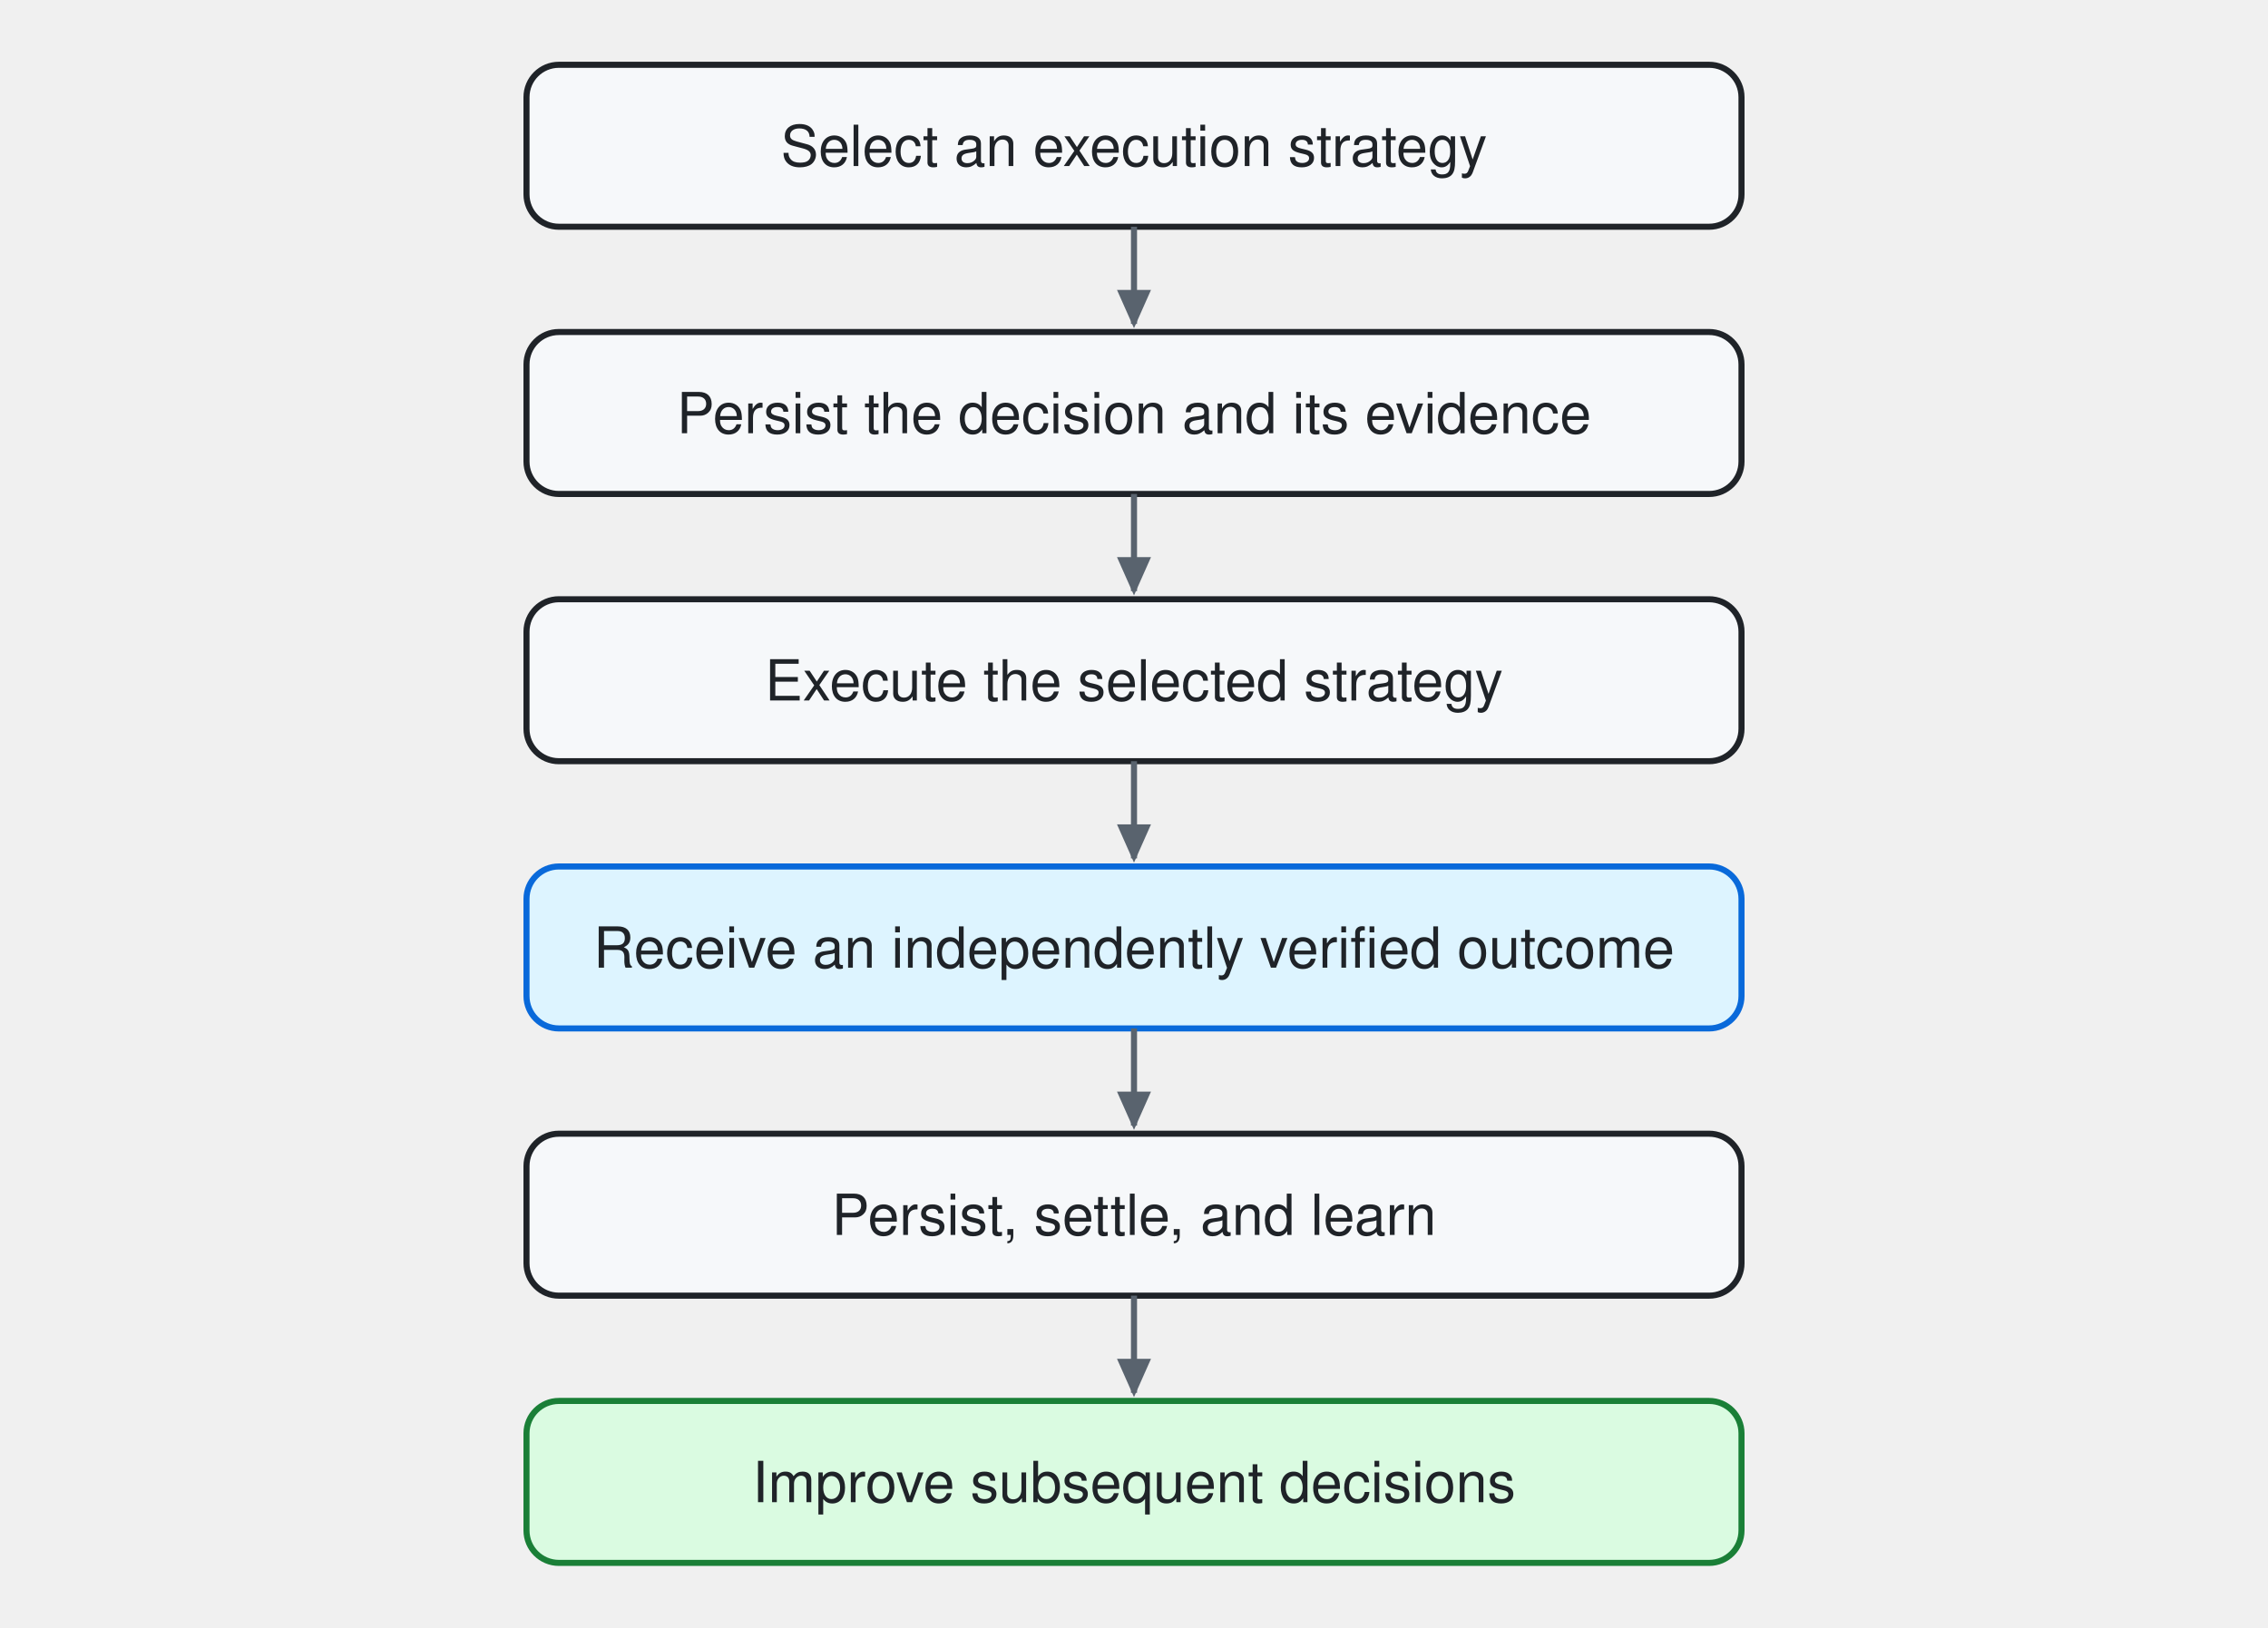
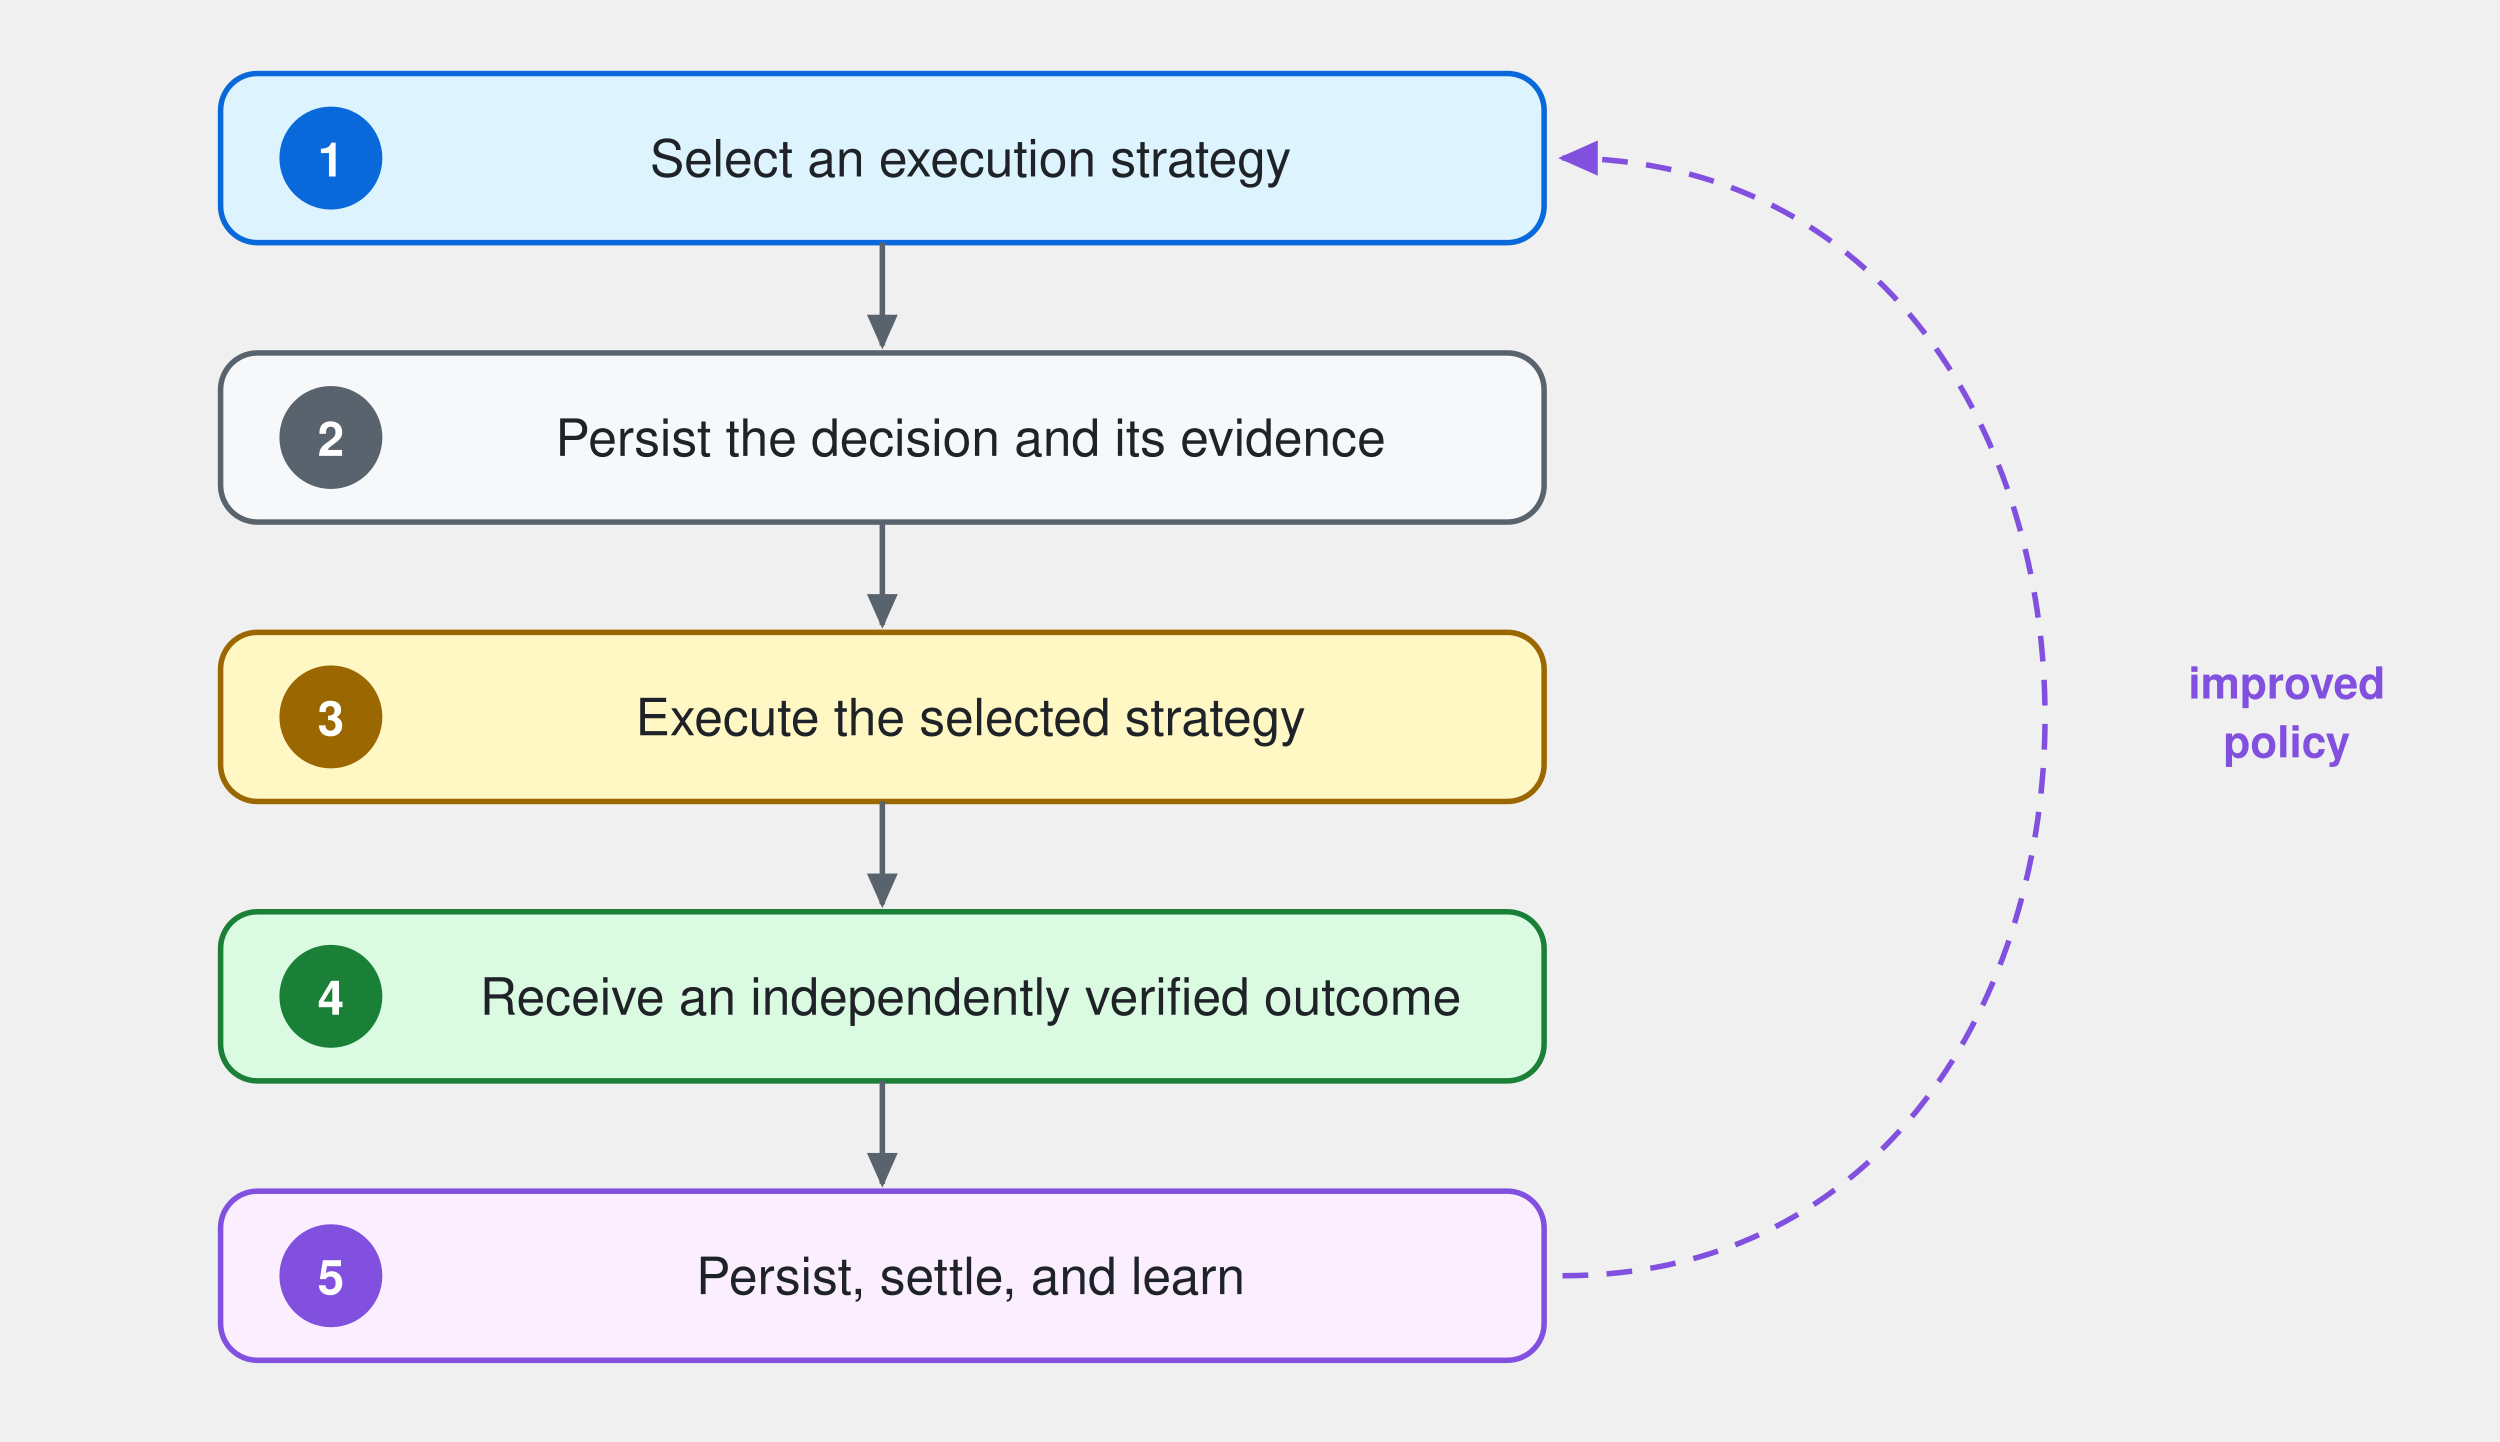
- <svg xmlns="http://www.w3.org/2000/svg" width="560" height="402" viewBox="0 0 560 402" role="img" aria-label="Thompson decision and learning flow">
+ <svg xmlns="http://www.w3.org/2000/svg" width="680" height="392" viewBox="0 0 680 392" role="img" aria-label="Thompson adaptive loop: select, persist, execute, verify, learn, with improved policy feeding back">
  <defs>
-     <marker id="arrow" viewBox="0 0 10 10" refX="8" refY="5" markerWidth="7" markerHeight="7" orient="auto-start-reverse">
+     <marker id="flow" viewBox="0 0 10 10" refX="8" refY="5" markerWidth="7" markerHeight="7" orient="auto-start-reverse">
      <path d="M 0 1 L 9 5 L 0 9 z" fill="#59636e" />
    </marker>
+     <marker id="loop" viewBox="0 0 10 10" refX="8" refY="5" markerWidth="8" markerHeight="8" orient="auto-start-reverse">
+       <path d="M 0 1 L 9 5 L 0 9 z" fill="#8250df" />
+     </marker>
  </defs>
-   <g font-family="-apple-system, BlinkMacSystemFont, 'Segoe UI', Helvetica, Arial, sans-serif" font-size="14">
-     <rect x="130" y="16" width="300" height="40" rx="8" fill="#f6f8fa" stroke="#1f2328" stroke-width="1.5" />
-     <text x="280" y="41" text-anchor="middle" fill="#1f2328">Select an execution strategy</text>
-     <line x1="280" y1="56" x2="280" y2="80" stroke="#59636e" stroke-width="1.5" marker-end="url(#arrow)" />
-     <rect x="130" y="82" width="300" height="40" rx="8" fill="#f6f8fa" stroke="#1f2328" stroke-width="1.5" />
-     <text x="280" y="107" text-anchor="middle" fill="#1f2328">Persist the decision and its evidence</text>
-     <line x1="280" y1="122" x2="280" y2="146" stroke="#59636e" stroke-width="1.5" marker-end="url(#arrow)" />
-     <rect x="130" y="148" width="300" height="40" rx="8" fill="#f6f8fa" stroke="#1f2328" stroke-width="1.5" />
-     <text x="280" y="173" text-anchor="middle" fill="#1f2328">Execute the selected strategy</text>
-     <line x1="280" y1="188" x2="280" y2="212" stroke="#59636e" stroke-width="1.5" marker-end="url(#arrow)" />
-     <rect x="130" y="214" width="300" height="40" rx="8" fill="#ddf4ff" stroke="#0969da" stroke-width="1.5" />
-     <text x="280" y="239" text-anchor="middle" fill="#1f2328">Receive an independently verified outcome</text>
-     <line x1="280" y1="254" x2="280" y2="278" stroke="#59636e" stroke-width="1.5" marker-end="url(#arrow)" />
-     <rect x="130" y="280" width="300" height="40" rx="8" fill="#f6f8fa" stroke="#1f2328" stroke-width="1.5" />
-     <text x="280" y="305" text-anchor="middle" fill="#1f2328">Persist, settle, and learn</text>
-     <line x1="280" y1="320" x2="280" y2="344" stroke="#59636e" stroke-width="1.5" marker-end="url(#arrow)" />
-     <rect x="130" y="346" width="300" height="40" rx="8" fill="#dafbe1" stroke="#1a7f37" stroke-width="1.5" />
-     <text x="280" y="371" text-anchor="middle" fill="#1f2328">Improve subsequent decisions</text>
+   <g font-family="-apple-system, BlinkMacSystemFont, 'Segoe UI', Helvetica, Arial, sans-serif">
+     <rect x="60" y="20" width="360" height="46" rx="10" fill="#ddf4ff" stroke="#0969da" stroke-width="1.5" />
+     <circle cx="90" cy="43" r="14" fill="#0969da" />
+     <text x="90" y="48" text-anchor="middle" font-size="13" font-weight="bold" fill="#ffffff">1</text>
+     <text x="264" y="48" text-anchor="middle" font-size="14" fill="#1f2328">Select an execution strategy</text>
+     <line x1="240" y1="66" x2="240" y2="94" stroke="#59636e" stroke-width="1.5" marker-end="url(#flow)" />
+     <rect x="60" y="96" width="360" height="46" rx="10" fill="#f6f8fa" stroke="#59636e" stroke-width="1.5" />
+     <circle cx="90" cy="119" r="14" fill="#59636e" />
+     <text x="90" y="124" text-anchor="middle" font-size="13" font-weight="bold" fill="#ffffff">2</text>
+     <text x="264" y="124" text-anchor="middle" font-size="14" fill="#1f2328">Persist the decision and its evidence</text>
+     <line x1="240" y1="142" x2="240" y2="170" stroke="#59636e" stroke-width="1.5" marker-end="url(#flow)" />
+     <rect x="60" y="172" width="360" height="46" rx="10" fill="#fff8c5" stroke="#9a6700" stroke-width="1.5" />
+     <circle cx="90" cy="195" r="14" fill="#9a6700" />
+     <text x="90" y="200" text-anchor="middle" font-size="13" font-weight="bold" fill="#ffffff">3</text>
+     <text x="264" y="200" text-anchor="middle" font-size="14" fill="#1f2328">Execute the selected strategy</text>
+     <line x1="240" y1="218" x2="240" y2="246" stroke="#59636e" stroke-width="1.5" marker-end="url(#flow)" />
+     <rect x="60" y="248" width="360" height="46" rx="10" fill="#dafbe1" stroke="#1a7f37" stroke-width="1.5" />
+     <circle cx="90" cy="271" r="14" fill="#1a7f37" />
+     <text x="90" y="276" text-anchor="middle" font-size="13" font-weight="bold" fill="#ffffff">4</text>
+     <text x="264" y="276" text-anchor="middle" font-size="14" fill="#1f2328">Receive an independently verified outcome</text>
+     <line x1="240" y1="294" x2="240" y2="322" stroke="#59636e" stroke-width="1.5" marker-end="url(#flow)" />
+     <rect x="60" y="324" width="360" height="46" rx="10" fill="#fbefff" stroke="#8250df" stroke-width="1.5" />
+     <circle cx="90" cy="347" r="14" fill="#8250df" />
+     <text x="90" y="352" text-anchor="middle" font-size="13" font-weight="bold" fill="#ffffff">5</text>
+     <text x="264" y="352" text-anchor="middle" font-size="14" fill="#1f2328">Persist, settle, and learn</text>
+     <path d="M 425 347 C 600 347 600 43 425 43" fill="none" stroke="#8250df" stroke-width="1.5" stroke-dasharray="7 5" marker-end="url(#loop)" />
+     <text x="622" y="190" text-anchor="middle" font-size="12" font-weight="bold" fill="#8250df">improved</text>
+     <text x="622" y="206" text-anchor="middle" font-size="12" font-weight="bold" fill="#8250df">policy</text>
  </g>
</svg>
